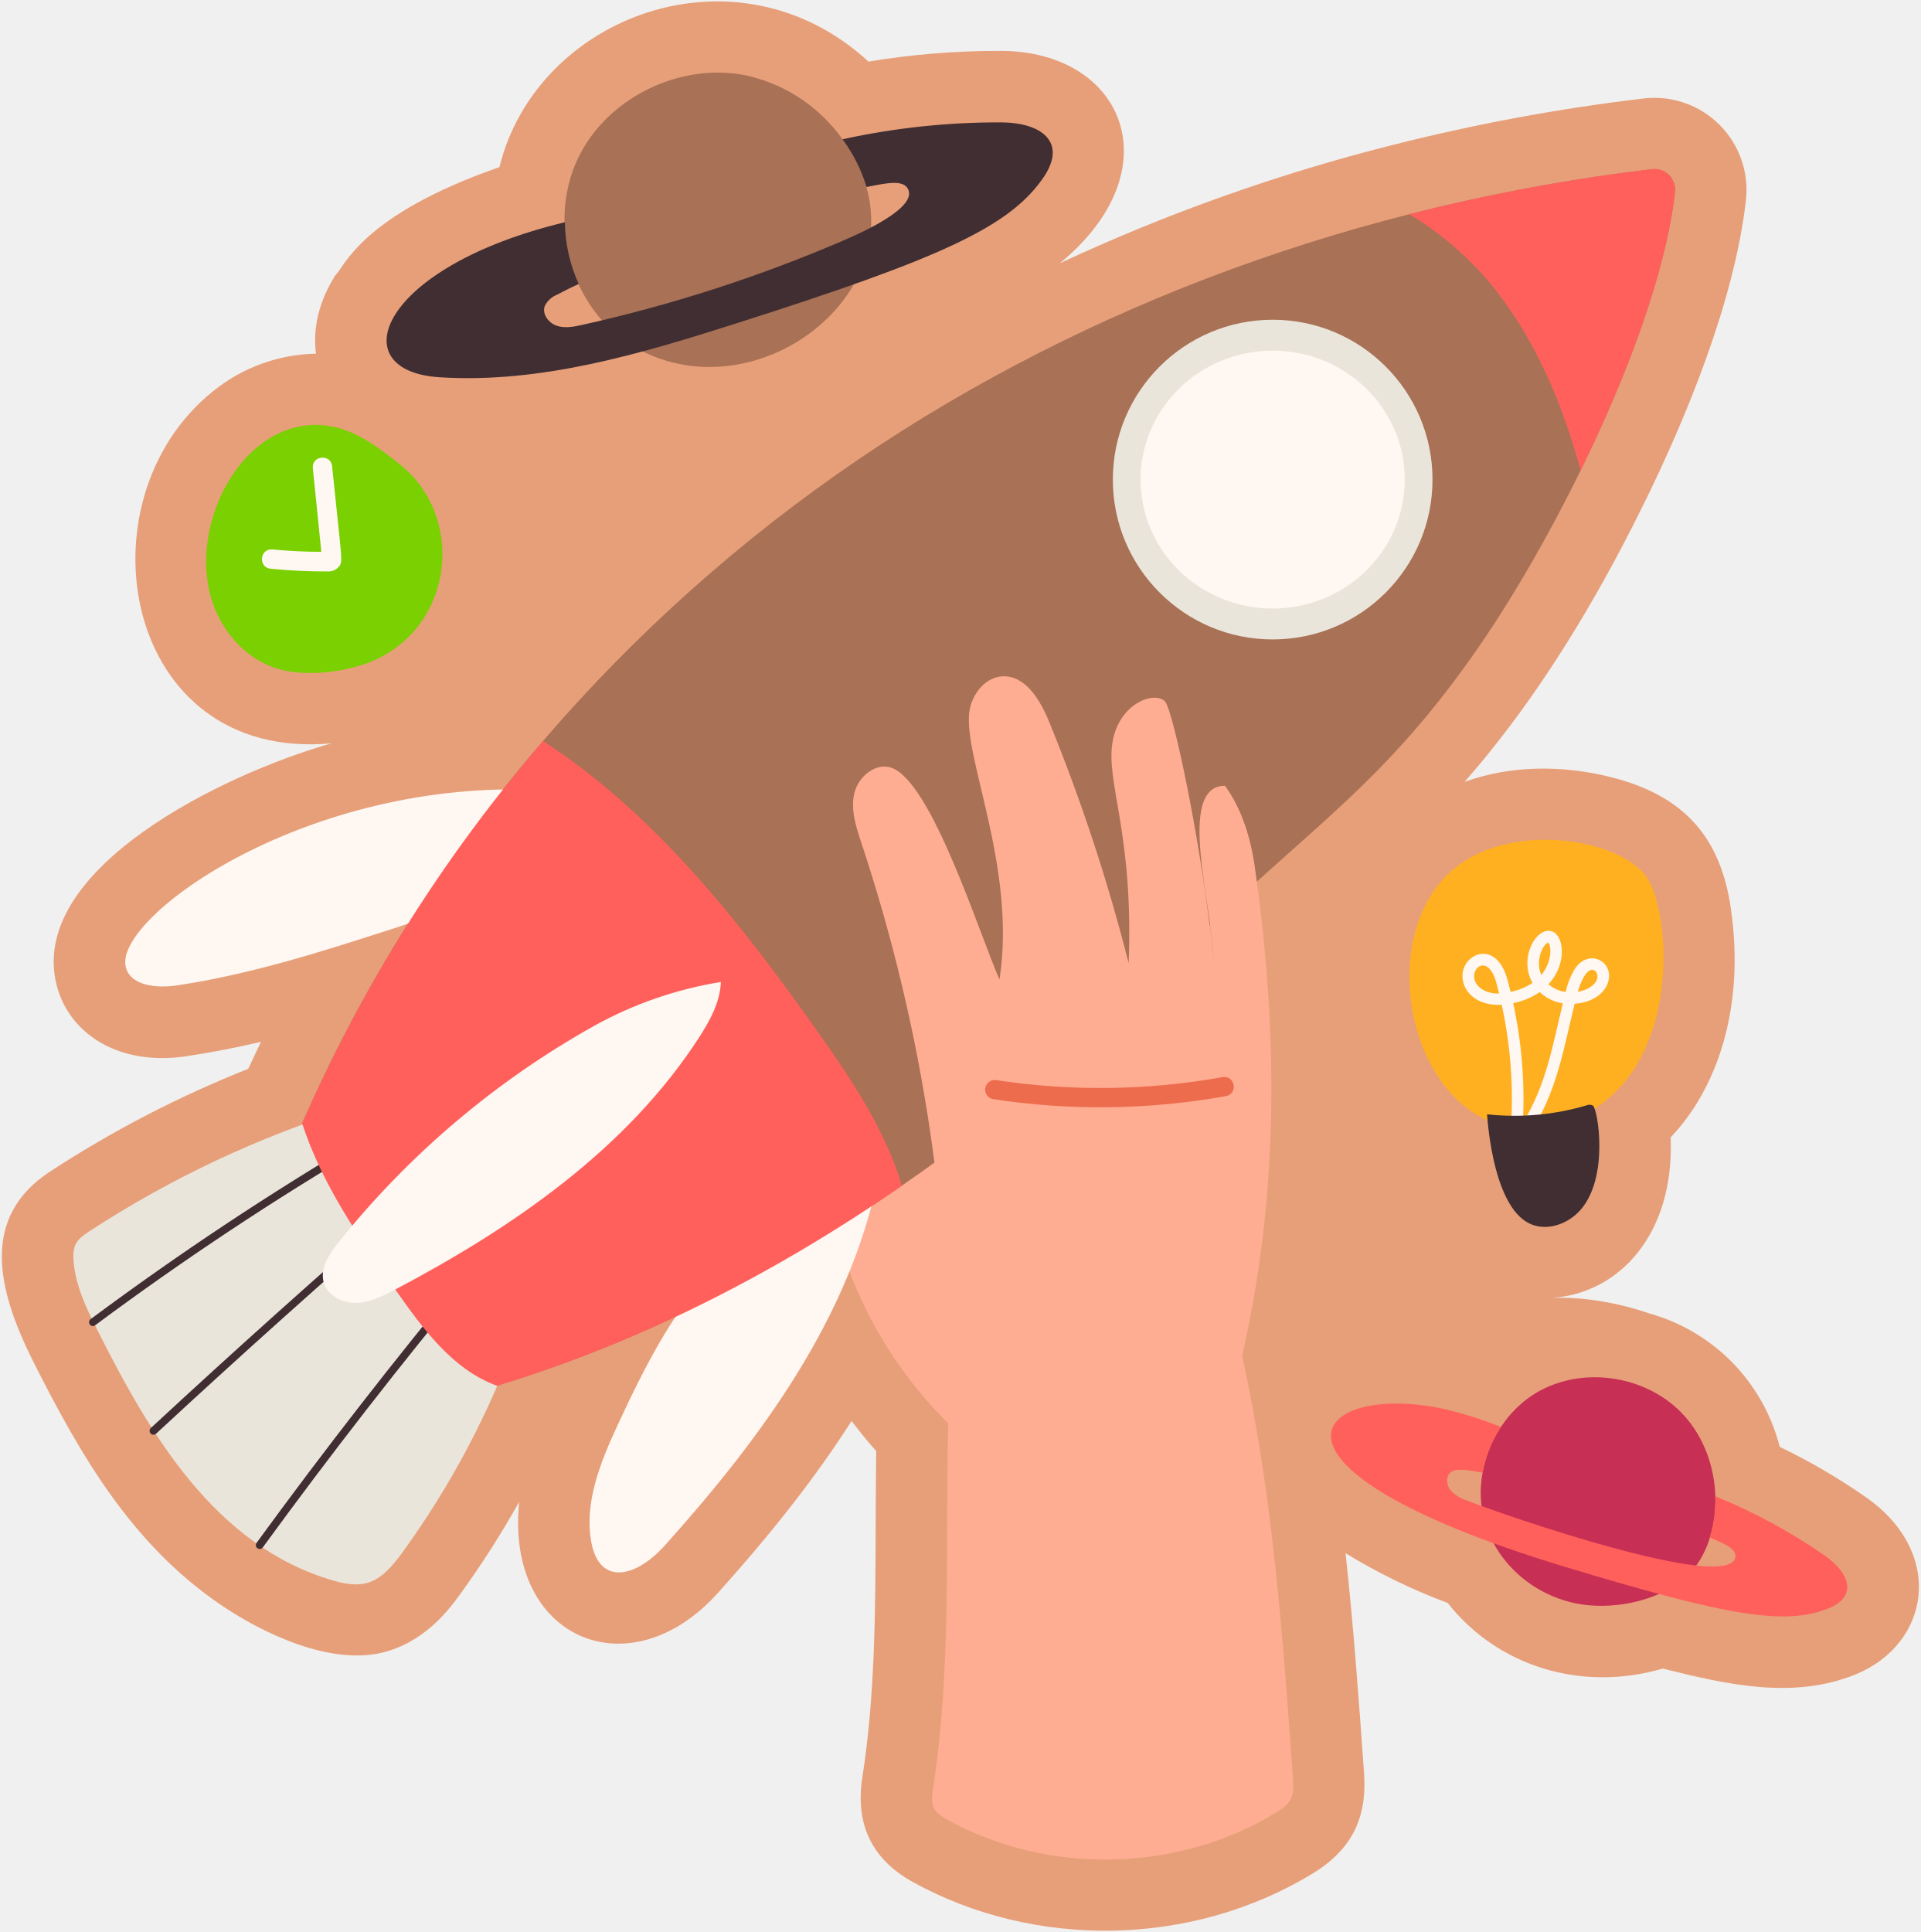
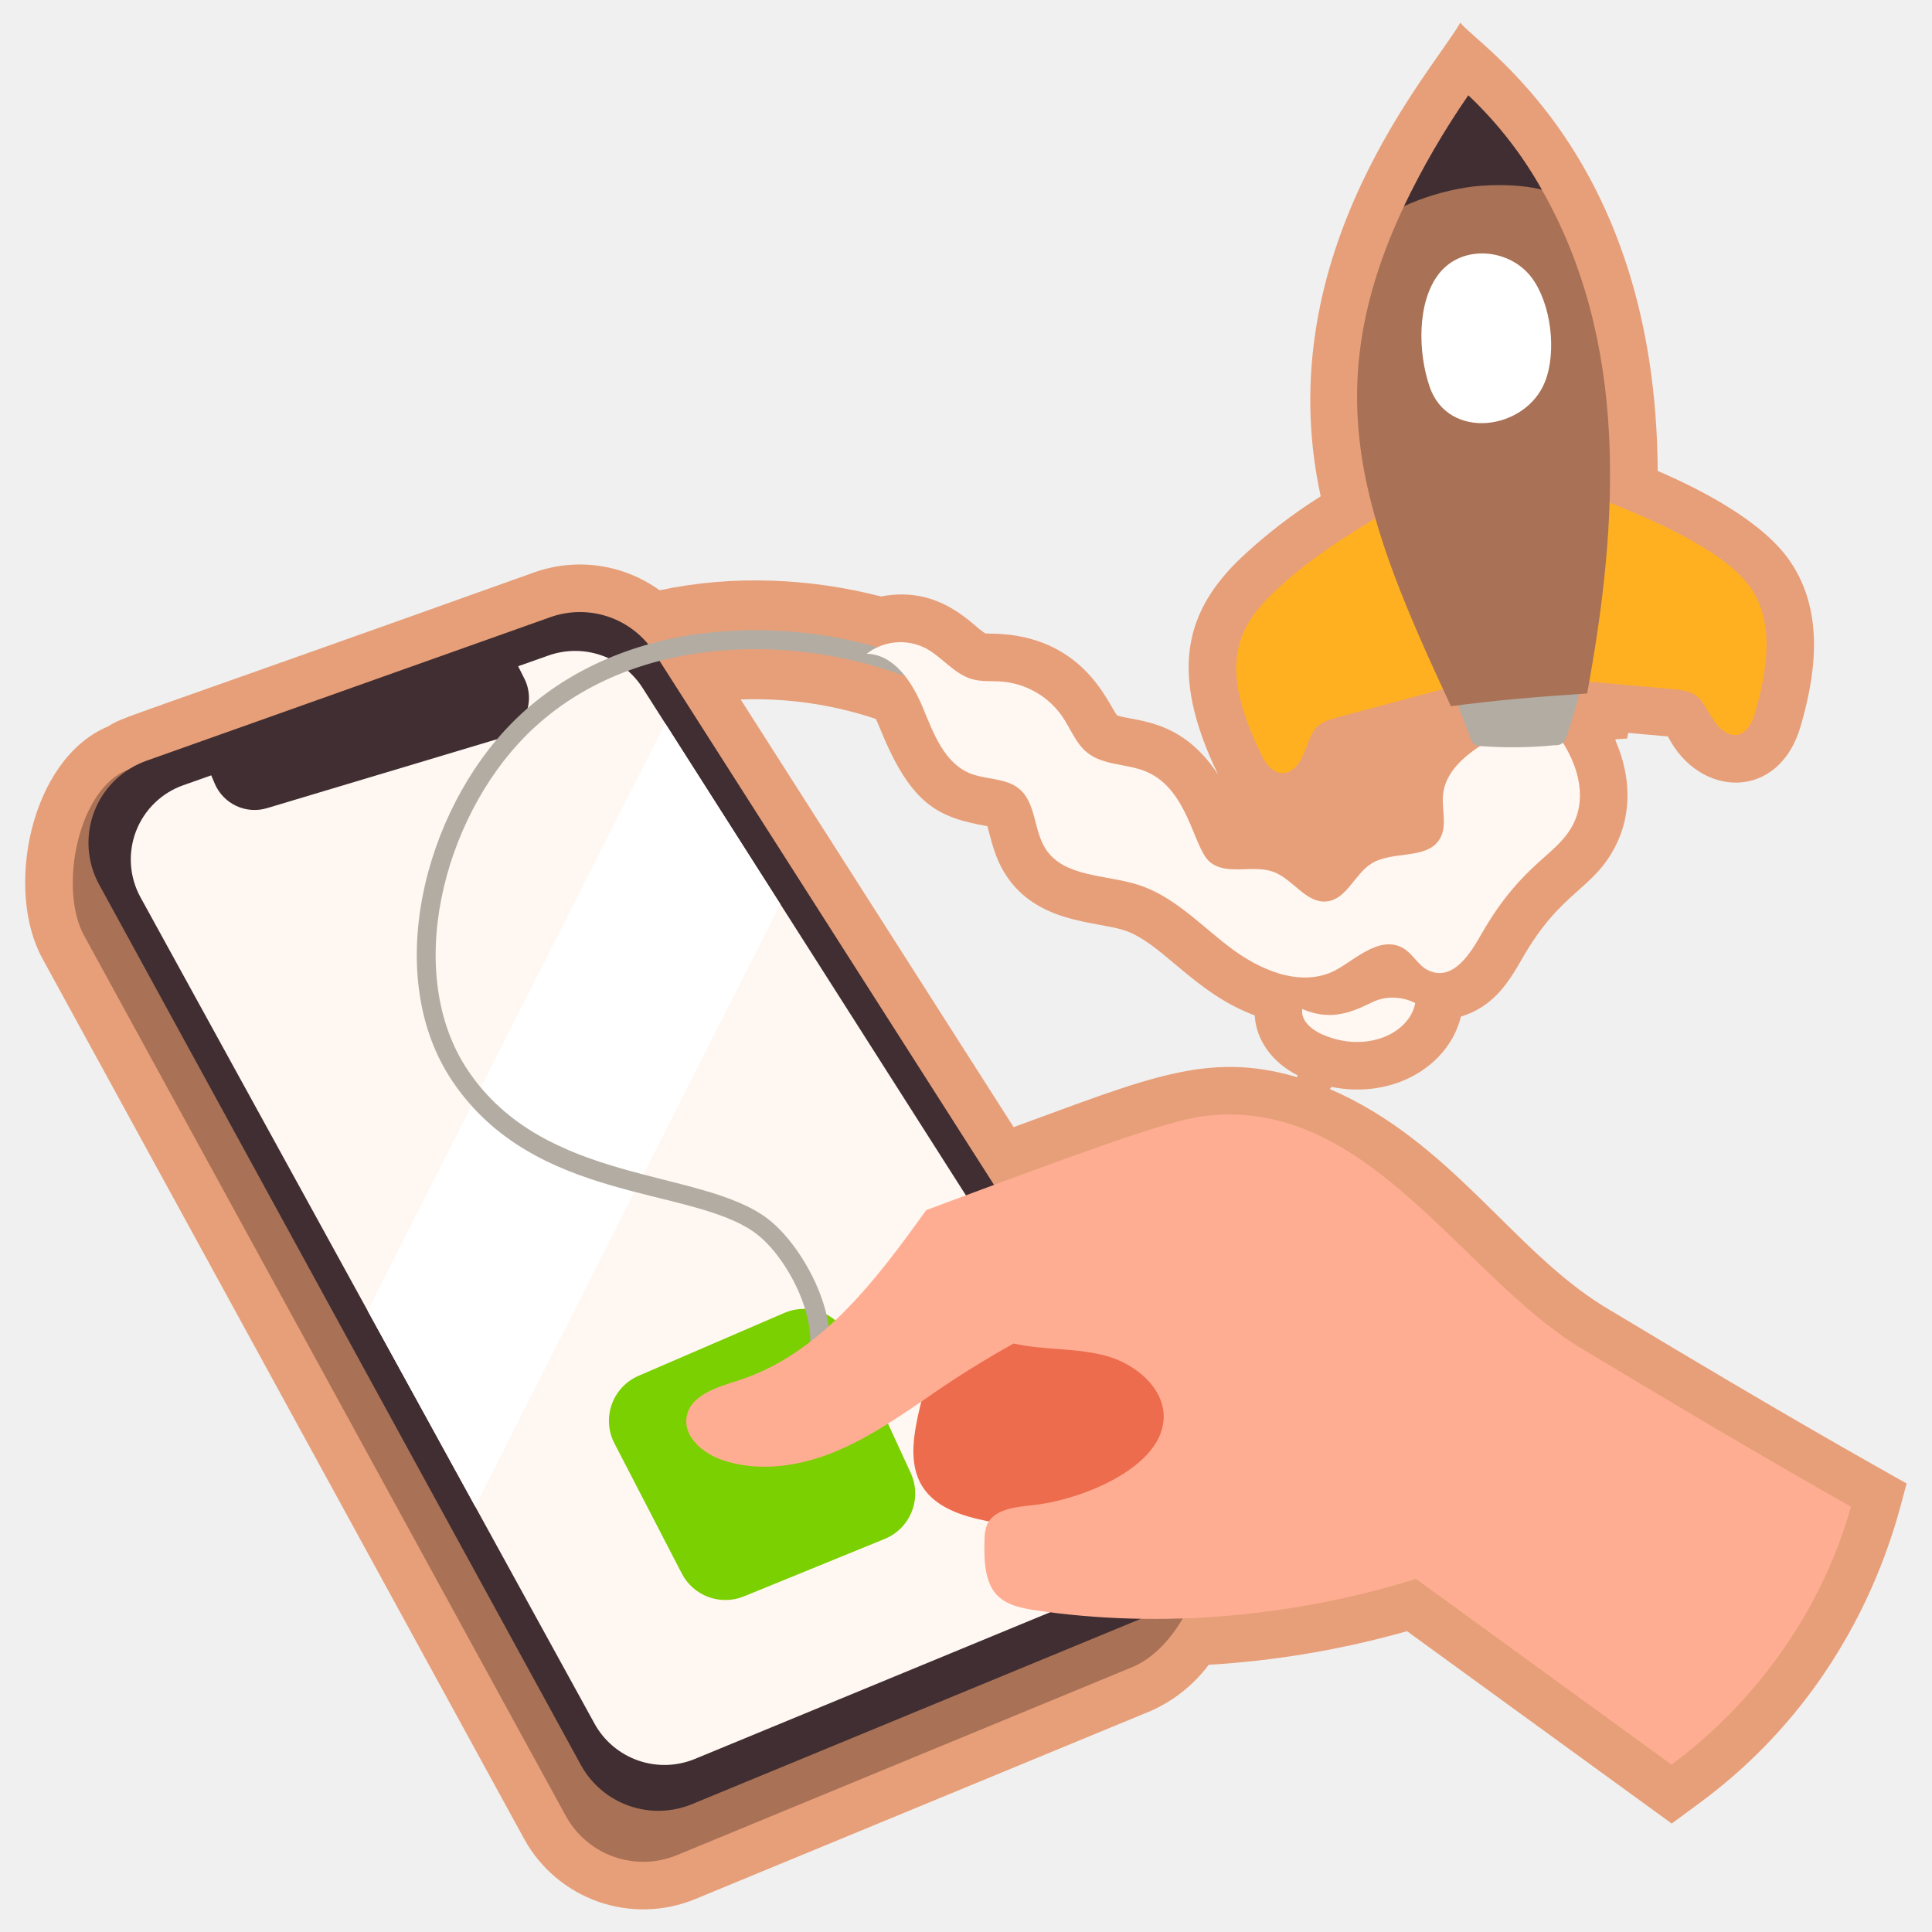
- <svg xmlns="http://www.w3.org/2000/svg" width="350" height="352" viewBox="0 0 350 352" fill="none">
-   <path d="M339.862 272.694C334.919 269.259 329.711 266.221 324.288 263.609C322.812 257.814 319.831 252.512 315.646 248.24C311.461 243.967 306.222 240.877 300.459 239.281C300.459 239.281 291.916 236.089 282.775 236.469C294.869 235.688 305.134 225.036 304.41 207.226C312.749 198.5 318.051 183.734 315.372 165.453C313.558 153.057 307.377 145.062 293.519 141.589C284.891 139.409 275.308 139.367 266.856 142.461C277.312 130.543 288.477 114.336 299.685 91.477C306.927 76.712 316.012 55.175 318.135 36.43C318.409 33.921 318.114 31.382 317.272 29.003C316.429 26.624 315.061 24.466 313.269 22.689C311.477 20.912 309.308 19.562 306.922 18.739C304.536 17.916 301.995 17.642 299.488 17.938C284.014 19.774 268.677 22.621 253.574 26.459C232.799 31.705 212.564 38.899 193.141 47.947C213.869 30.882 204.792 9.402 182.524 9.275H181.687C173.835 9.286 165.997 9.937 158.252 11.223C134.289 -10.799 97.825 2.771 90.998 30.453C65.685 39.249 62.732 48.734 61.115 50.141C58.148 54.795 56.952 59.794 57.578 64.442C50.761 64.559 44.179 66.95 38.875 71.234C13.921 91.119 22.309 138.931 60.391 135.43C40.049 141.223 6.152 158.169 10.096 178.489C11.875 187.707 20.917 194.38 34.002 192.439C38.601 191.736 43.143 190.857 47.559 189.809C46.771 191.448 45.991 193.1 45.238 194.731C32.613 199.742 20.523 206.005 9.147 213.427C-3.509 221.71 -0.697 234.69 6.145 248.232C14.758 265.353 24.053 281.279 39.944 292.198C47.952 297.711 60.194 303.392 69.651 301.1C77.498 299.195 81.963 293.042 83.875 290.412C87.769 285.034 91.349 279.434 94.598 273.643C92.052 298.618 114.721 308.131 130.795 290.244C140.934 278.959 148.9 268.749 155.165 258.884C156.571 260.759 158.066 262.59 159.651 264.376C159.588 268.869 159.574 273.334 159.559 277.693C159.51 293.731 159.454 308.877 157.134 323.783C155.826 332.22 158.702 338.696 166.401 342.936C188.458 355.093 217.026 354.805 239.125 341.382C246.353 336.98 249.109 331.187 248.547 323.101C247.612 309.896 246.649 296.459 245.172 282.98C251.069 286.597 257.302 289.634 263.784 292.051C272.924 303.652 288.21 308.328 302.969 304.004C314.922 306.992 326.734 309.629 338.006 305.115C351.695 299.588 354.55 282.875 339.862 272.694Z" fill="#E79F79" />
-   <path d="M150.482 215.016C153.306 234.598 163.446 252.381 178.86 264.784C184.921 243.388 181.279 220.599 177.601 198.69C177.13 195.877 175.865 194.858 172.736 196.341C163.834 200.546 157.119 208.203 150.482 215.016Z" fill="#FFAD92" />
-   <path d="M272.242 204.603C263.861 201.587 258.827 192.72 257.322 183.945C255.817 175.17 257.54 165.066 264.157 158.963C274.626 149.316 294.855 152.769 299.854 159.561C303.721 164.827 305.479 183.502 297.358 195.357C291.867 203.422 281.425 207.915 272.242 204.603Z" fill="#FFB020" />
-   <path d="M275.09 208.182C275.928 199.785 275.435 191.309 273.627 183.066C268.951 183.327 266.42 180.535 266.477 177.716C266.554 173.694 272.65 171.05 274.675 178.496C274.879 179.234 275.069 179.973 275.251 180.718C276.678 180.437 278.035 179.878 279.245 179.073C276.686 174.629 279.871 168.905 282.655 169.644C284.976 170.263 285.651 175.543 282.149 179.326C283.035 180.099 284.132 180.589 285.299 180.732C285.609 179.215 286.185 177.766 287.001 176.45C288.407 174.418 290.277 174.341 291.409 174.903C294.791 176.563 293.399 182.434 286.923 182.877C284.68 191.841 283.506 200.659 276.974 208.948C276.831 209.126 276.634 209.254 276.413 209.311C276.192 209.368 275.958 209.353 275.747 209.267C275.535 209.181 275.357 209.029 275.239 208.833C275.12 208.638 275.068 208.409 275.09 208.182ZM275.723 182.771C277.275 189.926 277.867 197.257 277.48 204.568C281.805 197.6 282.986 190.055 284.772 182.806C283.19 182.565 281.719 181.849 280.553 180.753C279.095 181.744 277.452 182.43 275.723 182.771ZM269.641 179.959C270.649 180.717 271.897 181.087 273.156 180.999C273.002 180.352 272.833 179.713 272.657 179.073C270.927 172.745 266.638 177.406 269.641 179.938V179.959ZM287.5 180.704C288.906 180.458 290.594 179.67 291.016 178.377C291.494 176.703 289.209 174.791 287.5 180.683V180.704ZM282.1 171.725C281.052 172.112 279.709 175.142 280.855 177.631C282.733 175.346 282.761 172.484 282.1 171.704V171.725Z" fill="#FFF7F2" />
-   <path d="M72.843 84.594C69.039 81.577 65.003 78.455 60.187 77.647C44.718 75.038 33.735 95.52 38.826 110.061C40.746 115.531 45.154 120.242 50.681 121.88C55.933 123.427 63.871 122.436 68.906 119.968C82.94 113.098 84.494 93.819 72.843 84.594Z" fill="#7AD001" />
-   <path d="M306.267 257.274C299.608 250.531 288.274 248.893 280.082 253.667C274.788 256.74 271.181 262.421 270.14 268.327C267.834 280.66 277.565 291.263 289.265 292.452C296.296 293.155 304.938 290.82 309.079 285.23C314.289 278.037 313.91 265.016 306.267 257.274Z" fill="#C72F55" />
-   <path d="M332.43 283.367C326.216 279.067 319.551 275.46 312.553 272.609C312.635 275.148 312.288 277.682 311.526 280.105C314.099 281.23 316.413 282.116 316.209 283.655C315.414 290.349 273.606 275.921 267.278 273.376C266.092 273.023 265.03 272.343 264.213 271.414C263.51 270.423 263.439 268.812 264.473 268.137C265.506 267.462 267.869 267.905 270.14 268.327C270.668 265.346 271.807 262.507 273.487 259.988C269.884 258.526 266.162 257.373 262.363 256.543C239.287 251.937 225.098 267.294 285.229 285.491C314.859 294.455 325.223 296.22 333.147 293.049C338.533 290.87 337.07 286.595 332.43 283.367Z" fill="#FF605B" />
-   <path d="M153.513 25.377C149.251 19.369 142.877 15.192 135.667 13.684C123.714 11.391 110.474 17.902 105.264 28.948C99.562 40.979 104.181 57.643 117.056 63.999C140.42 75.678 171.154 49.438 153.513 25.377Z" fill="#A97155" />
-   <path d="M182.439 22.297C172.713 22.262 163.013 23.295 153.513 25.377C155.453 28.007 156.932 30.948 157.886 34.074C161.437 33.371 164.538 32.668 165.445 34.426C167.266 37.864 156.761 42.519 153.203 44.023C138.003 50.524 122.232 55.602 106.094 59.19C104.547 59.541 102.895 59.858 101.404 59.337C99.913 58.817 98.69 57.137 99.295 55.674C99.772 54.776 100.551 54.076 101.495 53.698C102.796 52.995 104.118 52.341 105.454 51.744C103.842 48.209 102.98 44.378 102.923 40.494C69.025 48.643 62.071 67.627 80.141 68.738C98.423 69.891 116.437 64.562 133.973 58.979C171.941 46.899 184.211 41.211 190.307 32.07C194.378 25.812 189.716 22.339 182.439 22.297Z" fill="#402E32" />
-   <path d="M305.205 34.988C302.392 59.879 283.9 96.793 269.859 117.254C252.07 143.234 238.647 150.568 216.217 172.66C200.193 188.452 182.875 203.232 164.341 216.008C141.588 231.723 116.971 244.442 90.562 252.458C82.497 249.519 77.076 242.101 72.154 235.091C65.453 225.528 58.668 215.769 55.061 204.659C66.129 179.372 80.925 155.887 98.957 134.987C115.78 115.412 135.123 98.152 156.48 83.659C198.203 55.337 248.125 37.105 301.028 30.819C301.592 30.755 302.162 30.819 302.697 31.006C303.232 31.193 303.719 31.498 304.12 31.898C304.521 32.299 304.827 32.785 305.015 33.32C305.202 33.855 305.268 34.425 305.205 34.988Z" fill="#A97155" />
-   <path d="M98.746 143.966C56.172 141.73 21.107 166.859 22.879 176C23.582 179.6 28.504 180.085 32.118 179.551C45.794 177.533 59.026 173.258 72.196 169.004C81.189 166.093 90.829 162.718 96.194 154.941C97.348 153.384 98.17 151.606 98.609 149.718C99.048 147.83 99.095 145.872 98.746 143.966Z" fill="#FFF7F2" />
-   <path d="M160.051 214.334C154.883 240.041 138.655 262.077 121.133 281.574C115.811 287.502 109.3 288.866 107.774 281.145C106.368 273.791 109.419 266.38 112.562 259.595C117.203 249.575 122.258 239.577 129.599 231.336C137.503 222.348 148.253 216.346 160.051 214.334Z" fill="#FFF7F2" />
-   <path d="M64.012 201.882C47.136 207.123 31.068 214.681 16.27 224.34C14.027 225.802 13.204 226.766 13.394 229.613C13.703 234.141 15.736 238.353 17.782 242.403C27.274 261.268 39.185 281.708 60.707 287.966C66.698 289.716 69.391 288.261 73.364 282.791C82.294 270.474 89.41 256.939 94.493 242.6C67.718 209.905 64.898 207.458 64.012 201.882Z" fill="#EAE5DB" />
-   <path d="M16.593 240.28C32.525 228.439 49.077 217.455 66.177 207.373C66.338 207.289 66.525 207.271 66.699 207.321C66.873 207.372 67.021 207.488 67.112 207.645C67.203 207.802 67.229 207.988 67.186 208.164C67.143 208.34 67.034 208.493 66.88 208.59C49.826 218.638 33.319 229.587 17.43 241.391C17.359 241.463 17.273 241.519 17.179 241.555C17.084 241.591 16.983 241.606 16.882 241.599C16.781 241.593 16.683 241.564 16.594 241.516C16.505 241.468 16.427 241.401 16.367 241.321C16.306 241.24 16.263 241.147 16.241 241.048C16.22 240.949 16.22 240.847 16.241 240.748C16.263 240.649 16.305 240.556 16.366 240.476C16.427 240.395 16.504 240.328 16.593 240.28Z" fill="#402E32" />
-   <path d="M27.484 260.178C42.742 246.038 58.534 231.891 74.411 218.117C74.552 218.002 74.734 217.946 74.915 217.962C75.098 217.977 75.266 218.063 75.386 218.201C75.506 218.339 75.567 218.519 75.557 218.701C75.547 218.884 75.466 219.055 75.332 219.179C59.469 232.939 43.691 247.079 28.441 261.212C28.303 261.339 28.122 261.406 27.935 261.398C27.748 261.391 27.572 261.31 27.446 261.173C27.319 261.036 27.252 260.854 27.259 260.668C27.266 260.481 27.347 260.305 27.484 260.178Z" fill="#402E32" />
-   <path d="M46.75 281.096C59.076 264.186 72.062 247.522 85.274 231.561C85.393 231.417 85.565 231.327 85.751 231.31C85.937 231.293 86.122 231.35 86.265 231.47C86.409 231.589 86.499 231.76 86.516 231.946C86.534 232.132 86.476 232.317 86.357 232.461C73.138 248.394 60.194 265.037 47.889 281.926C47.779 282.077 47.613 282.178 47.429 282.207C47.244 282.236 47.056 282.19 46.904 282.08C46.754 281.97 46.652 281.805 46.623 281.62C46.594 281.436 46.64 281.247 46.75 281.096Z" fill="#402E32" />
-   <path d="M164.341 216.036C141.588 231.751 116.971 244.47 90.562 252.486C82.497 249.547 77.076 242.129 72.154 235.119C65.453 225.556 58.668 215.797 55.061 204.687C66.129 179.4 80.925 155.915 98.957 135.015C119.277 148.177 134.964 168.111 149.076 188.087C155.221 196.791 161.317 205.89 164.341 216.036Z" fill="#FF605B" />
-   <path d="M305.204 34.988C303.538 49.712 296.422 68.562 288.006 85.705C285.053 74.933 280.897 64.449 274.422 55.4C269.756 48.765 263.745 43.188 256.78 39.031C271.334 35.331 286.115 32.587 301.028 30.819C301.591 30.755 302.162 30.819 302.697 31.006C303.232 31.193 303.718 31.498 304.12 31.898C304.521 32.299 304.827 32.785 305.014 33.32C305.202 33.855 305.267 34.425 305.204 34.988Z" fill="#FF605B" />
-   <path d="M231.897 116.502C247.981 116.502 261.02 103.463 261.02 87.378C261.02 71.294 247.981 58.255 231.897 58.255C215.812 58.255 202.773 71.294 202.773 87.378C202.773 103.463 215.812 116.502 231.897 116.502Z" fill="#EAE5DB" />
-   <path d="M231.897 110.87C245.189 110.87 255.965 100.352 255.965 87.378C255.965 74.404 245.189 63.887 231.897 63.887C218.605 63.887 207.829 74.404 207.829 87.378C207.829 100.352 218.605 110.87 231.897 110.87Z" fill="#FFF7F2" />
-   <path d="M49.309 103.62C46.996 103.395 47.32 99.894 49.64 100.105C52.586 100.386 55.581 100.534 58.549 100.548L57.002 85.297C56.77 82.984 60.271 82.632 60.517 84.945C62.317 102.784 62.57 102.277 61.678 103.318C61.437 103.58 61.143 103.787 60.816 103.924C60.488 104.061 60.134 104.125 59.779 104.112C56.283 104.13 52.788 103.966 49.309 103.62Z" fill="#FFF7F2" />
-   <path d="M172.771 259.489C173.637 223.572 168.297 187.776 156.986 153.676C156.001 150.716 154.961 147.573 155.664 144.535C156.367 141.498 159.601 138.819 162.519 139.916C169.797 142.665 178.234 169.524 182.115 178.475C185.35 157.831 175.028 136.991 176.723 129.102C177.341 126.198 179.626 123.42 182.587 123.231C186.805 122.956 189.54 127.534 191.144 131.457C197.003 145.779 201.852 160.494 205.656 175.494C206.577 151.588 201.402 142.517 202.738 135.078C203.997 128.047 210.43 125.839 212.287 127.808C213.763 129.383 219.114 154.576 221.132 174.966C220.97 165.186 214.255 143.164 223.206 143.164C226.398 147.523 227.938 153.099 228.585 157.585C232.902 187.609 233.113 217.484 226.328 247.016C231.911 272.328 233.76 298.238 235.595 324.071C235.82 327.256 235.448 328.459 232.389 330.315C214.579 341.143 190.961 341.649 172.701 331.588C169.888 330.041 169.537 328.909 170.015 325.836C173.411 303.969 172.23 281.799 172.771 259.489Z" fill="#FFAD92" />
-   <path d="M180.948 200.258C180.498 200.176 180.097 199.921 179.832 199.548C179.566 199.176 179.456 198.714 179.526 198.261C179.595 197.809 179.839 197.401 180.204 197.125C180.57 196.85 181.028 196.727 181.483 196.784C195.174 198.872 209.116 198.691 222.749 196.25C225.041 195.842 225.66 199.302 223.368 199.709C209.354 202.221 195.022 202.406 180.948 200.258Z" fill="#ED6C4D" />
-   <path d="M108.386 186.835C90.37 196.885 74.48 210.342 61.6 226.456C59.948 228.523 58.282 231.076 58.985 233.656C59.688 236.082 62.409 237.446 64.926 237.369C67.443 237.291 69.778 236.124 72.007 234.95C93.445 223.637 114.194 209.391 127.364 189.043C129.36 185.956 131.224 182.581 131.35 178.911C123.297 180.212 115.528 182.892 108.386 186.835Z" fill="#FFF7F2" />
-   <path d="M270.962 203.021C271.377 208.808 273.17 220.923 279.217 223.145C282.276 224.263 285.862 222.877 287.999 220.423C293.237 214.419 291.135 202.142 290.263 201.439C290.081 201.34 289.878 201.285 289.67 201.278C289.463 201.27 289.257 201.311 289.068 201.397C283.199 203.128 277.046 203.68 270.962 203.021Z" fill="#402E32" />
+ <svg xmlns="http://www.w3.org/2000/svg" width="360" height="360" viewBox="0 0 360 360" fill="none">
+   <path d="M298.709 243.345C281.663 232.743 270.203 212.594 247.781 202.922L248.126 202.535C259.757 204.851 269.977 198.567 272.222 189.429C278.092 187.616 280.879 183.485 283.676 178.552C290.988 165.765 296.895 165.966 301.141 157.416C304.038 151.573 303.947 144.668 301.001 137.939C301.022 137.876 301.043 137.82 301.064 137.756L303.195 137.616L303.391 136.561L310.788 137.229C316.702 148.774 331.53 149.252 335.538 135.267C337.95 126.893 340.376 114.609 333.584 104.625C328.521 97.177 317.121 91.306 308.89 87.75C308.572 28.857 275.295 8.456 272.102 4.219C267.557 12.498 236.123 46.794 246.094 92.475C240.779 95.817 235.799 99.665 231.223 103.964C221.207 113.577 217.479 124.727 226.99 144.366C220.086 133.7 211.366 134.492 208.132 133.284C206.309 130.852 201.727 118.407 185.02 118.069C184.521 118.062 183.853 118.055 183.607 118.027C181.328 116.77 175.403 108.985 164.159 111.143C151.029 107.751 136.539 107.065 122.906 109.99C119.576 107.585 115.712 106.024 111.646 105.442C107.58 104.86 103.433 105.275 99.562 106.65C19.086 135.422 23.65 133.282 20.067 135.387C5.653 141.484 0.852 165.725 7.882 178.566L97.671 342.661C100.676 348.123 105.589 352.285 111.471 354.352C117.353 356.418 123.79 356.244 129.551 353.862L214.39 318.825C218.682 316.932 222.413 313.966 225.225 310.212C237.732 309.465 250.12 307.364 262.174 303.947L311.498 339.792L316.723 335.939C348.965 312.153 354.261 278.742 355.296 276.448C349.928 273.362 335.874 265.726 298.709 243.345ZM188.873 210.023L138.016 130.338C146.556 130.023 155.083 131.25 163.188 133.959C163.661 134.922 163.844 135.436 164.102 136.048C169.945 150.334 175.071 152.319 183.987 153.956C184.658 156.236 185.237 159.628 187.348 162.921C193.141 171.991 203.902 171.621 209.341 173.299C216.465 175.534 222.349 184.937 233.796 189.211C234.063 193.774 236.988 197.93 241.805 200.384L241.664 200.707C225.004 195.802 213.849 200.933 188.873 210.023Z" fill="#E79F79" />
+   <path d="M119.123 131.122L222.258 281.713C227.694 290.232 220.392 306.754 211.008 310.63L126.17 345.664C122.428 347.215 118.246 347.332 114.423 345.993C110.6 344.654 107.404 341.952 105.448 338.406L15.656 174.309C10.861 165.545 14.55 146.72 24.015 143.355L99.728 124.511C103.233 123.261 107.057 123.234 110.579 124.434C114.1 125.634 117.112 127.991 119.123 131.122Z" fill="#A97155" />
+   <path d="M121.93 121.618L221.369 277.412C222.644 279.414 223.464 281.673 223.77 284.027C224.076 286.382 223.862 288.775 223.141 291.037C222.42 293.299 221.211 295.376 219.6 297.119C217.988 298.863 216.013 300.231 213.814 301.127L128.976 336.164C125.234 337.714 121.052 337.831 117.229 336.492C113.406 335.153 110.211 332.452 108.254 328.906L18.463 164.805C17.337 162.74 16.674 160.455 16.52 158.109C16.365 155.762 16.722 153.41 17.567 151.216C18.412 149.021 19.724 147.037 21.412 145.4C23.101 143.763 25.125 142.513 27.344 141.736L102.535 115.006C106.039 113.756 109.864 113.729 113.386 114.929C116.907 116.13 119.919 118.488 121.93 121.618Z" fill="#402E32" />
+   <path d="M206.226 296.061L129.515 327.74C126.131 329.143 122.349 329.249 118.892 328.037C115.434 326.826 112.545 324.381 110.778 321.173L88.546 280.709L68.507 244.234L26.163 167.171C25.144 165.304 24.543 163.238 24.402 161.115C24.261 158.993 24.583 156.865 25.347 154.879C26.11 152.894 27.297 151.098 28.823 149.617C30.35 148.136 32.181 147.004 34.189 146.301L39.358 144.473L40.02 146.028C40.798 147.855 42.224 149.33 44.023 150.171C45.822 151.012 47.868 151.158 49.769 150.583L92.859 137.665C93.976 137.337 95.007 136.767 95.88 135.996C96.752 135.225 97.444 134.272 97.908 133.204C98.371 132.136 98.594 130.98 98.561 129.816C98.528 128.652 98.239 127.51 97.716 126.47L96.547 124.145L102.162 122.157C105.332 121.025 108.791 121 111.977 122.085C115.163 123.17 117.887 125.302 119.707 128.133L123.949 134.785L145.41 168.476L213.047 274.624C214.199 276.434 214.941 278.474 215.218 280.602C215.495 282.73 215.301 284.893 214.651 286.938C214 288.982 212.909 290.859 211.453 292.436C209.997 294.012 208.213 295.25 206.226 296.061Z" fill="#FFF7F2" />
+   <path d="M145.411 168.476L88.547 280.709L68.508 244.234L123.95 134.784L145.411 168.476Z" fill="white" />
+   <path d="M118.986 256.359L146.166 244.635C148.357 243.69 150.831 243.639 153.059 244.495C155.288 245.35 157.093 247.042 158.09 249.211L169.701 274.479C170.216 275.6 170.499 276.813 170.532 278.046C170.566 279.279 170.349 280.506 169.896 281.653C169.443 282.801 168.762 283.844 167.895 284.721C167.027 285.598 165.992 286.291 164.85 286.757L138.613 297.463C136.501 298.324 134.143 298.365 132.002 297.577C129.862 296.789 128.093 295.229 127.044 293.203L114.49 268.952C113.913 267.838 113.572 266.618 113.488 265.366C113.404 264.115 113.578 262.86 113.999 261.678C114.421 260.497 115.081 259.415 115.939 258.5C116.797 257.585 117.834 256.856 118.986 256.359Z" fill="#7AD001" />
+   <path d="M138.615 270C138.34 270 138.068 269.935 137.822 269.811C137.576 269.687 137.363 269.507 137.199 269.285C137.036 269.064 136.927 268.807 136.881 268.535C136.835 268.264 136.854 267.985 136.935 267.722C138.458 262.8 142.342 260.905 145.463 259.384C156.867 253.83 148.282 235.311 140.77 229.778C128.823 220.978 99.689 224.253 84.321 201.495C71.152 181.994 78.892 151.265 95.548 134.546C104.328 125.734 116.268 120.054 130.077 118.119C143.182 116.402 156.508 117.857 168.934 122.362C169.157 122.436 169.363 122.553 169.54 122.708C169.717 122.863 169.861 123.051 169.964 123.263C170.066 123.474 170.126 123.704 170.138 123.939C170.151 124.173 170.116 124.408 170.036 124.629C169.956 124.85 169.832 125.053 169.673 125.225C169.513 125.398 169.32 125.537 169.106 125.633C168.892 125.73 168.661 125.783 168.426 125.789C168.191 125.794 167.957 125.753 167.738 125.667C146.389 117.932 116.559 118.441 98.041 137.028C82.492 152.637 75.092 181.54 87.237 199.526C101.565 220.744 130.227 217.642 142.854 226.948C151.445 233.276 162.221 255.128 147.003 262.545C144.104 263.959 141.366 265.293 140.293 268.762C140.182 269.121 139.959 269.434 139.657 269.657C139.355 269.879 138.99 270 138.615 270Z" fill="#B2ACA3" />
+   <path d="M262.95 92.707C253.95 97.9 244.856 103.164 237.36 110.355C230.238 117.19 227.07 124.246 235.01 140.59C237.541 145.801 241.147 144.629 242.864 140.597C244.733 136.204 244.42 134.945 249.262 133.65L277.387 126.127C275.665 113.555 270.5 101.479 262.95 92.707Z" fill="#FFB020" />
+   <path d="M291.305 90.422C300.944 93.957 320.428 101.039 326.257 109.612C330.757 116.233 329.241 125.125 327.025 132.815C325.421 138.384 321.669 137.846 319.291 134.166C316.698 130.158 316.79 128.865 311.798 128.417L282.801 125.815C282.341 113.137 285.363 100.355 291.305 90.422Z" fill="#FFB020" />
+   <path d="M278.813 137.163C274.362 139.702 269.399 142.991 268.891 148.089C268.616 150.841 269.713 153.864 268.322 156.255C265.975 160.291 259.509 158.434 255.549 160.91C252.405 162.879 250.941 167.539 247.258 167.964C243.422 168.405 240.971 163.86 237.362 162.486C233.511 161.02 228.51 163.259 225.389 160.565C222.355 157.948 221.46 147.265 213.752 143.854C210.143 142.257 205.658 142.708 202.581 140.236C200.465 138.535 199.505 135.818 197.985 133.568C196.706 131.706 195.03 130.151 193.077 129.015C191.124 127.88 188.943 127.192 186.692 127.002C184.835 126.861 182.931 127.058 181.137 126.551C177.75 125.592 175.518 122.364 172.393 120.744C170.658 119.878 168.714 119.52 166.785 119.711C164.856 119.902 163.02 120.634 161.489 121.823C166.634 121.918 170.016 127.145 171.978 131.903C173.94 136.66 175.956 142.14 180.717 144.094C183.705 145.319 187.381 144.912 189.879 146.959C193.075 149.578 192.585 154.664 194.811 158.145C198.215 163.467 205.952 162.955 211.982 164.839C218.592 166.904 223.554 172.233 229.055 176.441C234.555 180.649 241.948 183.911 248.268 181.081C251.828 179.486 256.869 174.012 261.47 176.685C263.274 177.733 264.247 179.908 266.129 180.806C270.815 183.045 274.145 177.361 275.981 174.148C283.822 160.445 290.185 159.543 293.195 153.476C296.279 147.257 292.991 139.615 288.292 134.575C285.097 135.034 281.748 135.492 278.813 137.163Z" fill="#FFF7F2" />
+   <path d="M263.705 186.903C261.563 185.808 259.078 185.595 256.781 186.31C254.325 187.087 249.399 191.002 242.672 188.01C242.312 190.119 244.36 191.853 246.317 192.721C254.611 196.391 262.693 192.516 263.705 186.903Z" fill="#FFF7F2" />
+   <path d="M270.485 128.271L273.973 137.462C274.106 137.959 274.39 138.402 274.786 138.732C275.152 138.932 275.563 139.035 275.981 139.031C280.571 139.367 285.182 139.308 289.762 138.855C290.249 138.906 290.737 138.771 291.128 138.478C291.519 138.184 291.785 137.753 291.872 137.272C293.19 133.564 294.241 129.767 295.018 125.909C287.469 126.526 279.888 126.707 270.485 128.271Z" fill="#B2ACA3" />
+   <path d="M295.734 129.218C286.251 129.832 278.274 130.53 270.357 131.591C254.073 96.646 245.19 73.302 261.621 38.409C265.067 31.226 269.072 24.324 273.599 17.767C278.679 22.565 283.049 28.063 286.576 34.094C286.817 34.505 287.059 34.914 287.287 35.336C303.507 63.808 301.673 97.161 295.734 129.218Z" fill="#A97155" />
+   <path d="M287.287 35.336C282.673 34.179 276.587 34.372 273.189 34.938C269.195 35.571 265.304 36.739 261.621 38.409C265.067 31.226 269.072 24.324 273.599 17.767C278.679 22.565 283.049 28.063 286.576 34.094C286.818 34.505 287.059 34.914 287.287 35.336Z" fill="#402E32" />
+   <path d="M268.119 51.012C264.004 56.277 264.196 65.732 266.413 72.124C269.904 82.188 284.311 80.21 287.892 71.123C290.102 65.513 289.029 56.667 285.476 51.825C281.438 46.323 272.509 45.395 268.119 51.012Z" fill="white" />
+   <path d="M178.62 244.259C174.907 250.658 172.273 257.625 170.825 264.88C170.023 268.902 169.661 273.35 171.791 276.856C174.263 280.926 179.314 282.518 183.988 283.438C194.593 285.52 205.473 285.787 216.167 284.228C224.129 283.065 237.502 279.709 239.748 272.095C240.962 267.979 238.743 263.657 236.149 260.235C223.318 243.321 198.681 236.561 178.62 244.259Z" fill="#ED6C4D" />
+   <path d="M311.462 328.807L263.844 294.199C241.555 301.151 216.766 303.589 192.838 300.042C185.954 299.021 183.065 296.827 183.446 286.942C183.431 286.048 183.564 285.158 183.841 284.309C185.03 281.24 189.084 280.817 192.357 280.478C201.323 279.549 216.032 273.681 216.809 264.72C217.313 258.916 211.781 254.206 206.164 252.659C200.547 251.112 194.551 251.62 188.867 250.349C183.143 253.526 177.595 257.01 172.246 260.785C166.617 264.615 160.926 268.481 154.565 270.915C148.205 273.35 141.026 274.258 134.585 272.052C130.999 270.824 127.313 267.75 127.944 264.016C128.634 259.928 133.607 258.5 137.555 257.237C152.843 252.347 163.235 238.526 172.591 225.485C216.527 209.039 221.075 208.027 227.346 207.72C255.604 206.336 272.737 237.65 294.08 250.907C313.224 262.431 329.728 272.175 344.895 280.749C339.529 299.968 327.228 317.172 311.462 328.807Z" fill="#FFAD92" />
</svg>
